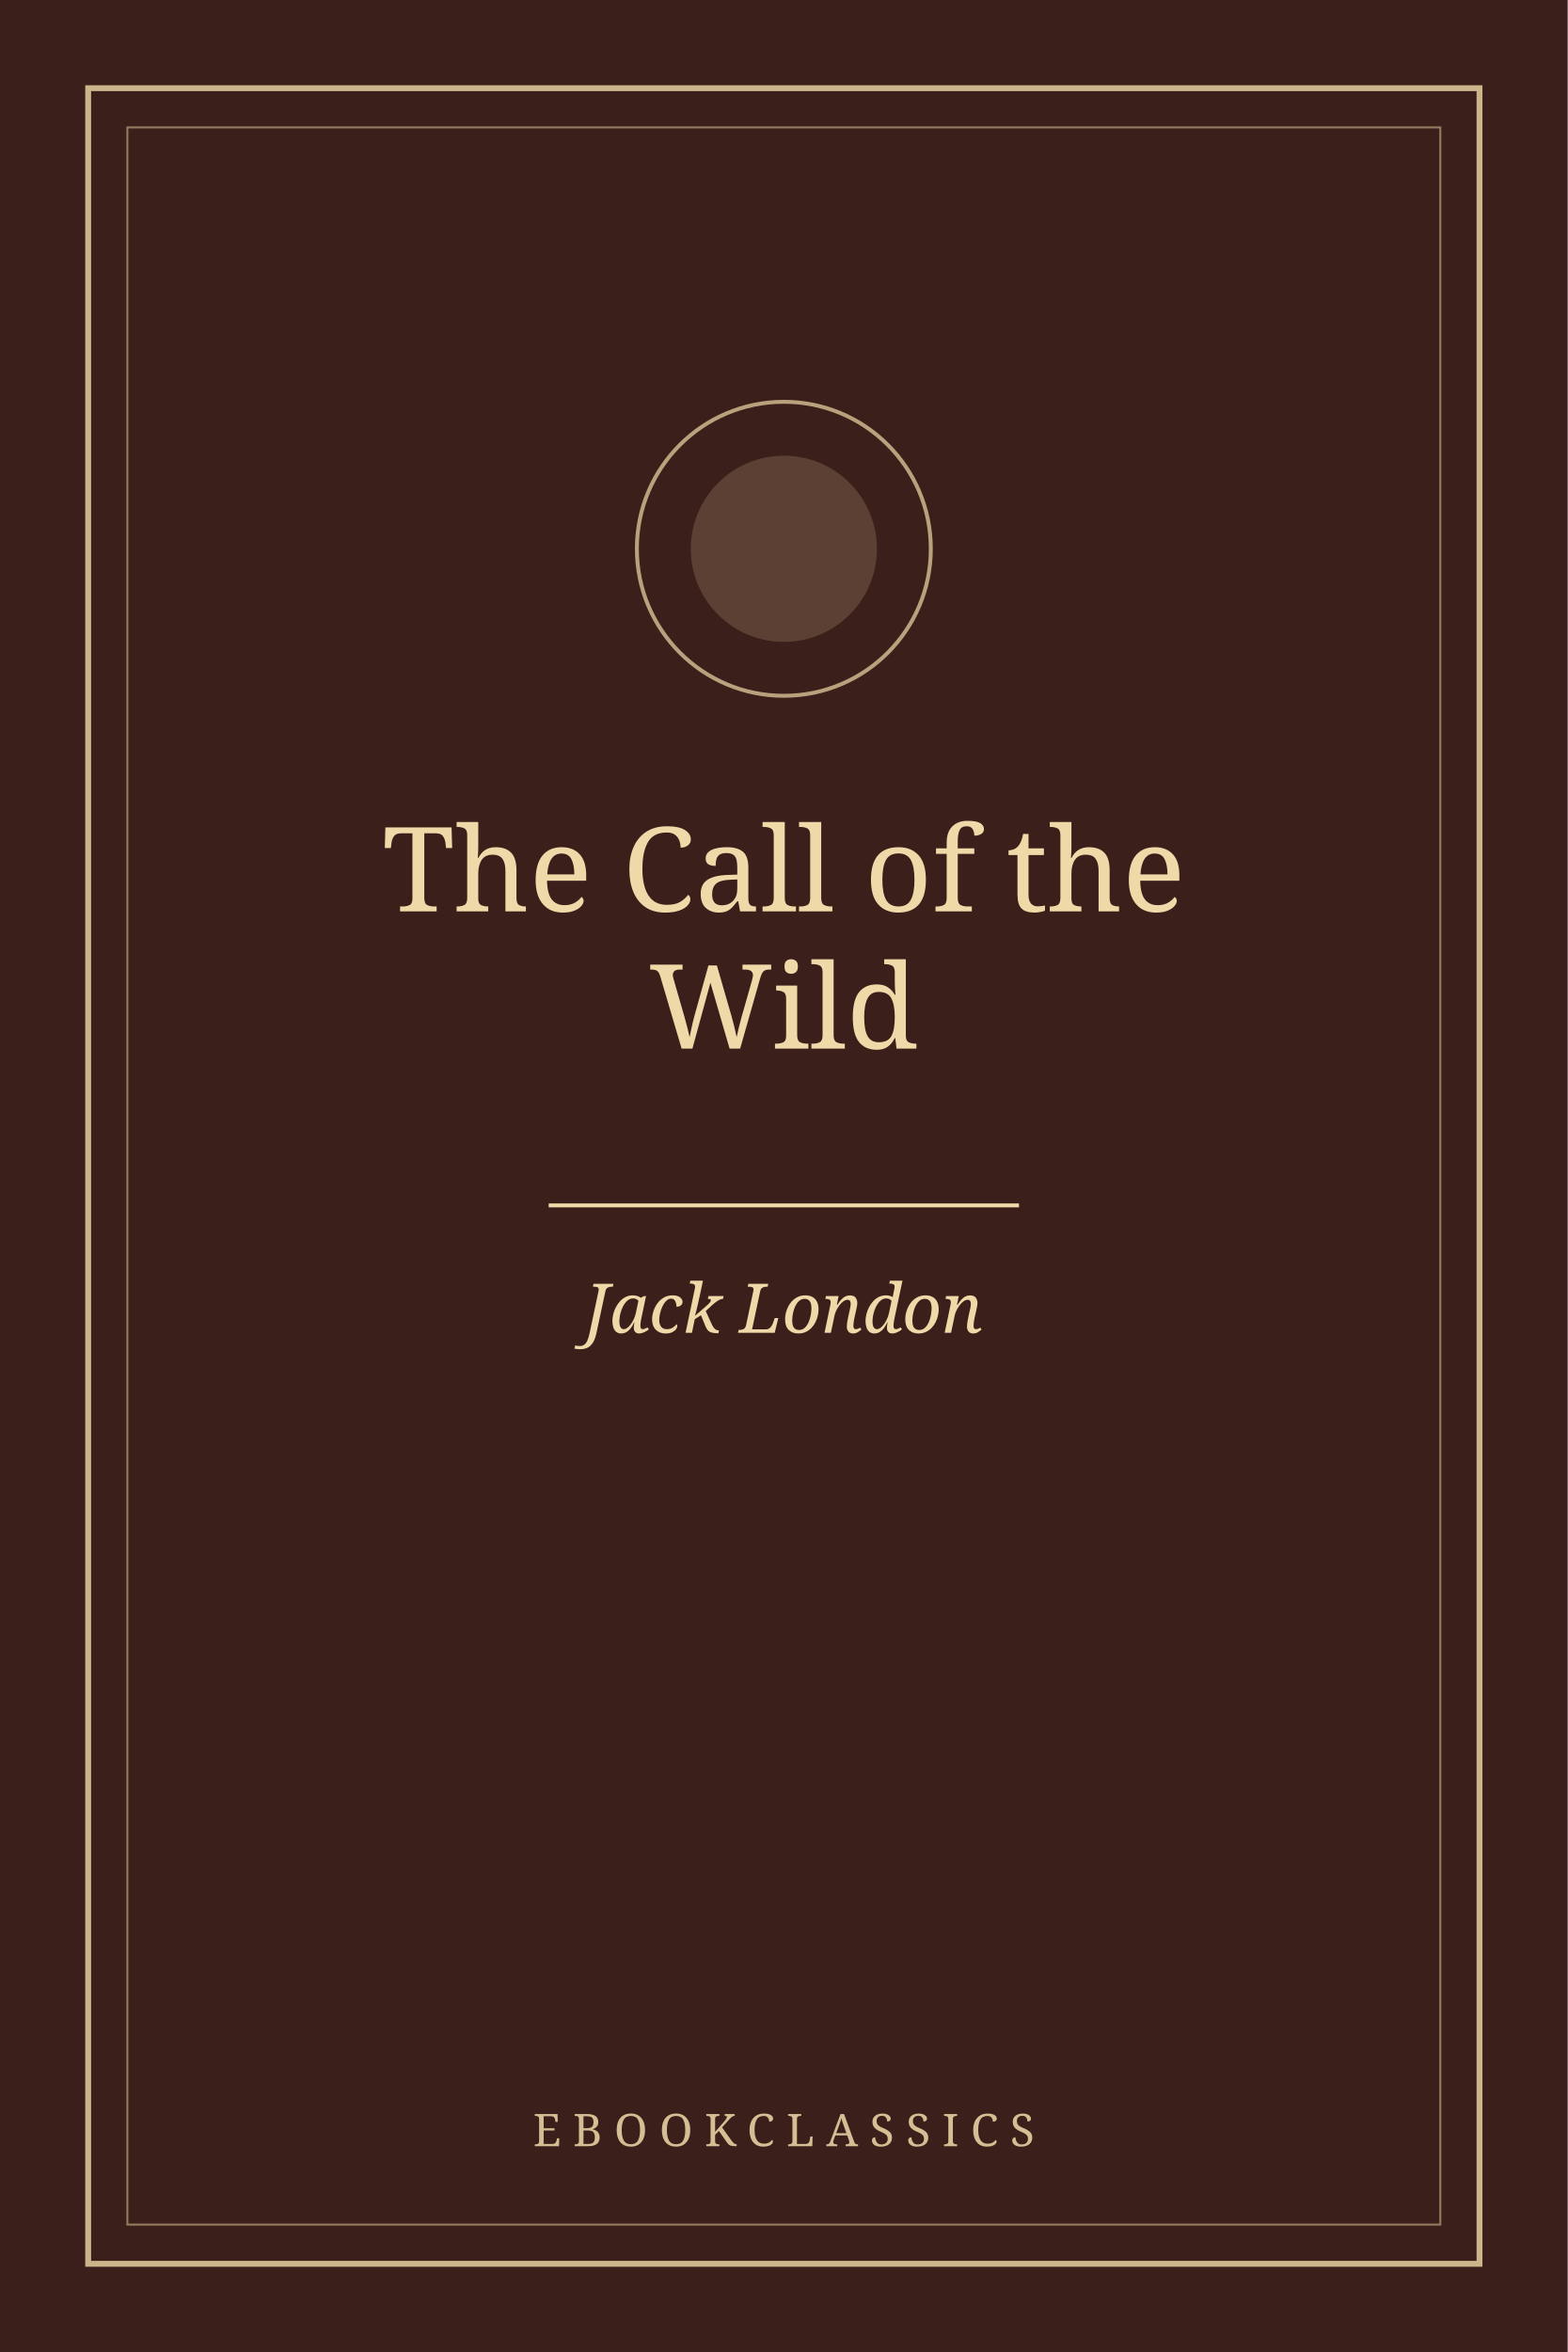
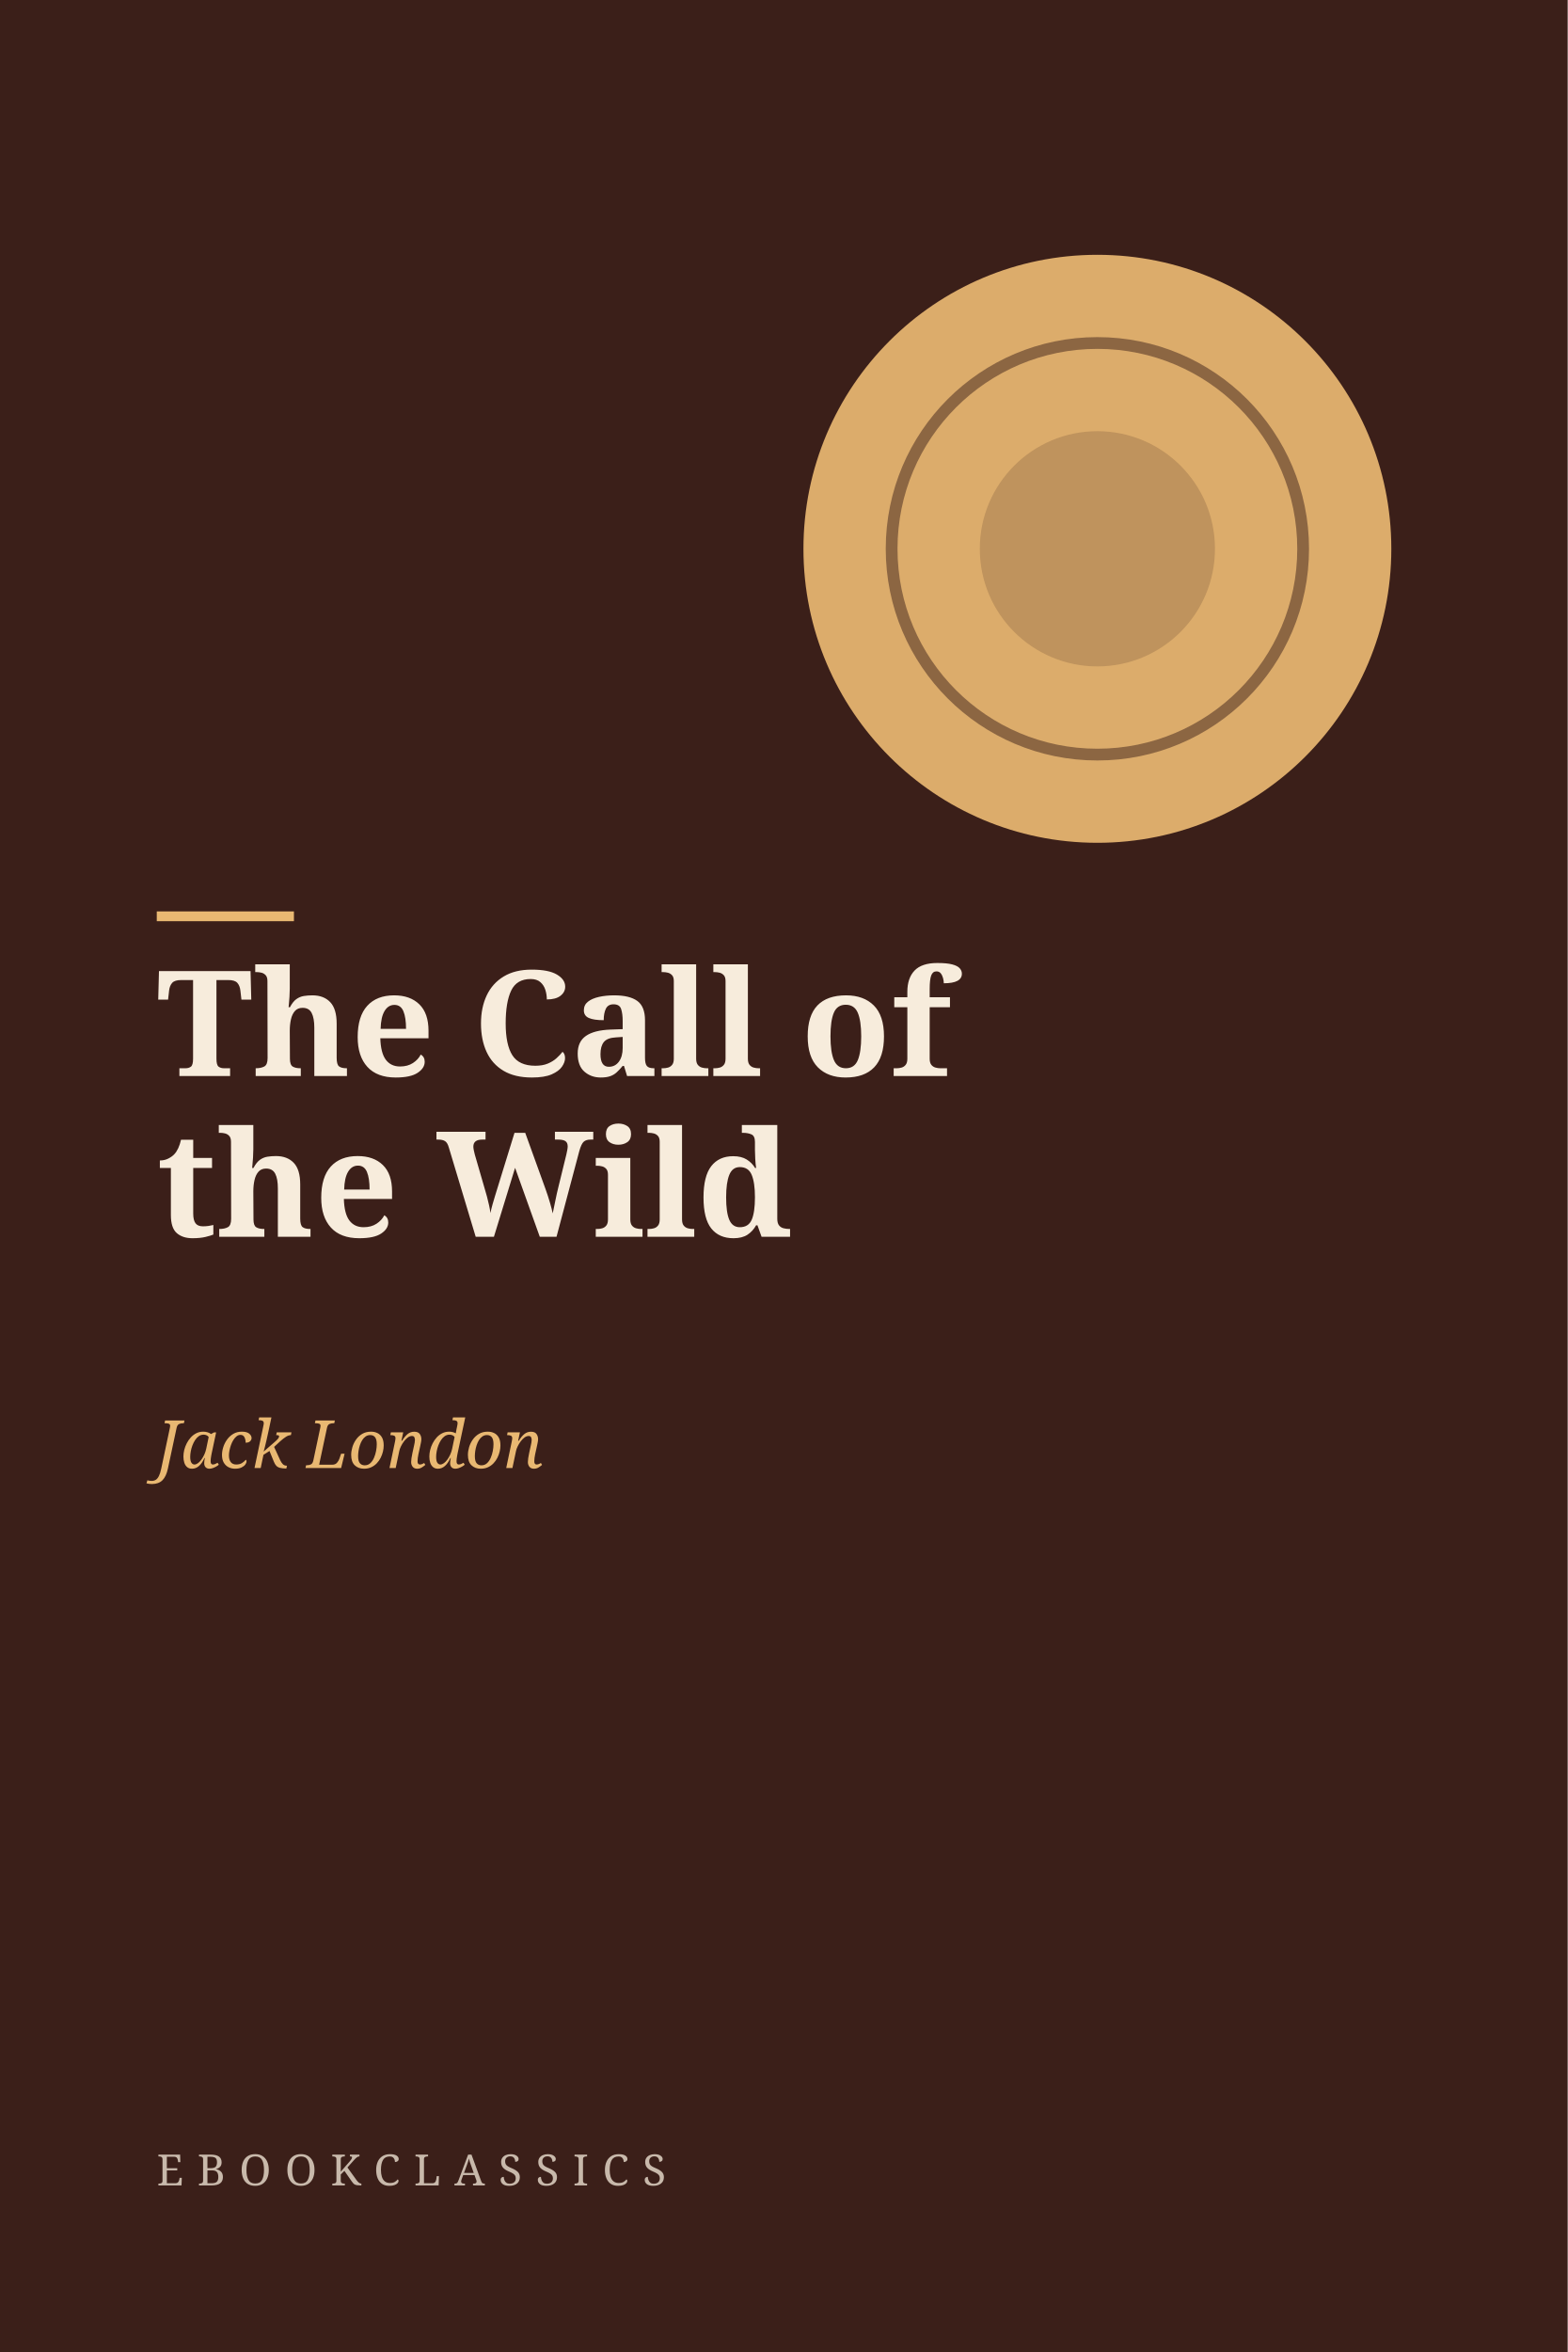
<svg xmlns="http://www.w3.org/2000/svg" width="1600" height="2400" viewBox="0 0 1600 2400">
-   <rect width="1600" height="2400" fill="#3a1f1a" />
-   <rect x="90" y="90" width="1420" height="2220" fill="none" stroke="#f0d9a8" stroke-width="6" opacity=".8" />
-   <rect x="130" y="130" width="1340" height="2140" fill="none" stroke="#f0d9a8" stroke-width="2" opacity=".5" />
-   <circle cx="800" cy="560" r="150" fill="none" stroke="#f0d9a8" stroke-width="4" opacity=".7" />
-   <circle cx="800" cy="560" r="95" fill="#f0d9a8" opacity=".18" />
-   <text x="800" y="930" text-anchor="middle" font-size="120" font-family="Georgia, serif" fill="#f0d9a8">The Call of the</text>
-   <text x="800" y="1070" text-anchor="middle" font-size="120" font-family="Georgia, serif" fill="#f0d9a8">Wild</text>
-   <line x1="560" y1="1230" x2="1040" y2="1230" stroke="#f0d9a8" stroke-width="4" />
-   <text x="800" y="1360" text-anchor="middle" font-size="70" font-style="italic" font-family="Georgia, serif" fill="#f0d9a8">Jack London</text>
-   <text x="800" y="2190" text-anchor="middle" font-size="46" letter-spacing="12" font-family="Georgia, serif" fill="#f0d9a8" opacity=".85">EBOOKCLASSICS</text>
+   <rect width="1600" height="2400" fill="#3b1f19" />
+   <circle cx="1120" cy="560" r="300" fill="#e9b872" opacity=".92" />
+   <circle cx="1120" cy="560" r="210" fill="none" stroke="#3b1f19" stroke-width="12" opacity=".5" />
+   <circle cx="1120" cy="560" r="120" fill="#3b1f19" opacity=".18" />
+   <rect x="160" y="930" width="140" height="10" fill="#e9b872" />
+   <text x="160" y="1098" font-size="150" font-weight="600" font-family="Libertinus Serif, Georgia, serif" fill="#f7ecdc">The Call of</text>
+   <text x="160" y="1262" font-size="150" font-weight="600" font-family="Libertinus Serif, Georgia, serif" fill="#f7ecdc">the Wild</text>
+   <text x="160" y="1498" font-size="68" font-style="italic" font-family="Libertinus Serif, Georgia, serif" fill="#e9b872">Jack London</text>
+   <text x="160" y="2230" font-size="44" letter-spacing="14" font-family="Libertinus Serif, Georgia, serif" fill="#f7ecdc" opacity=".75">EBOOKCLASSICS</text>
</svg>
